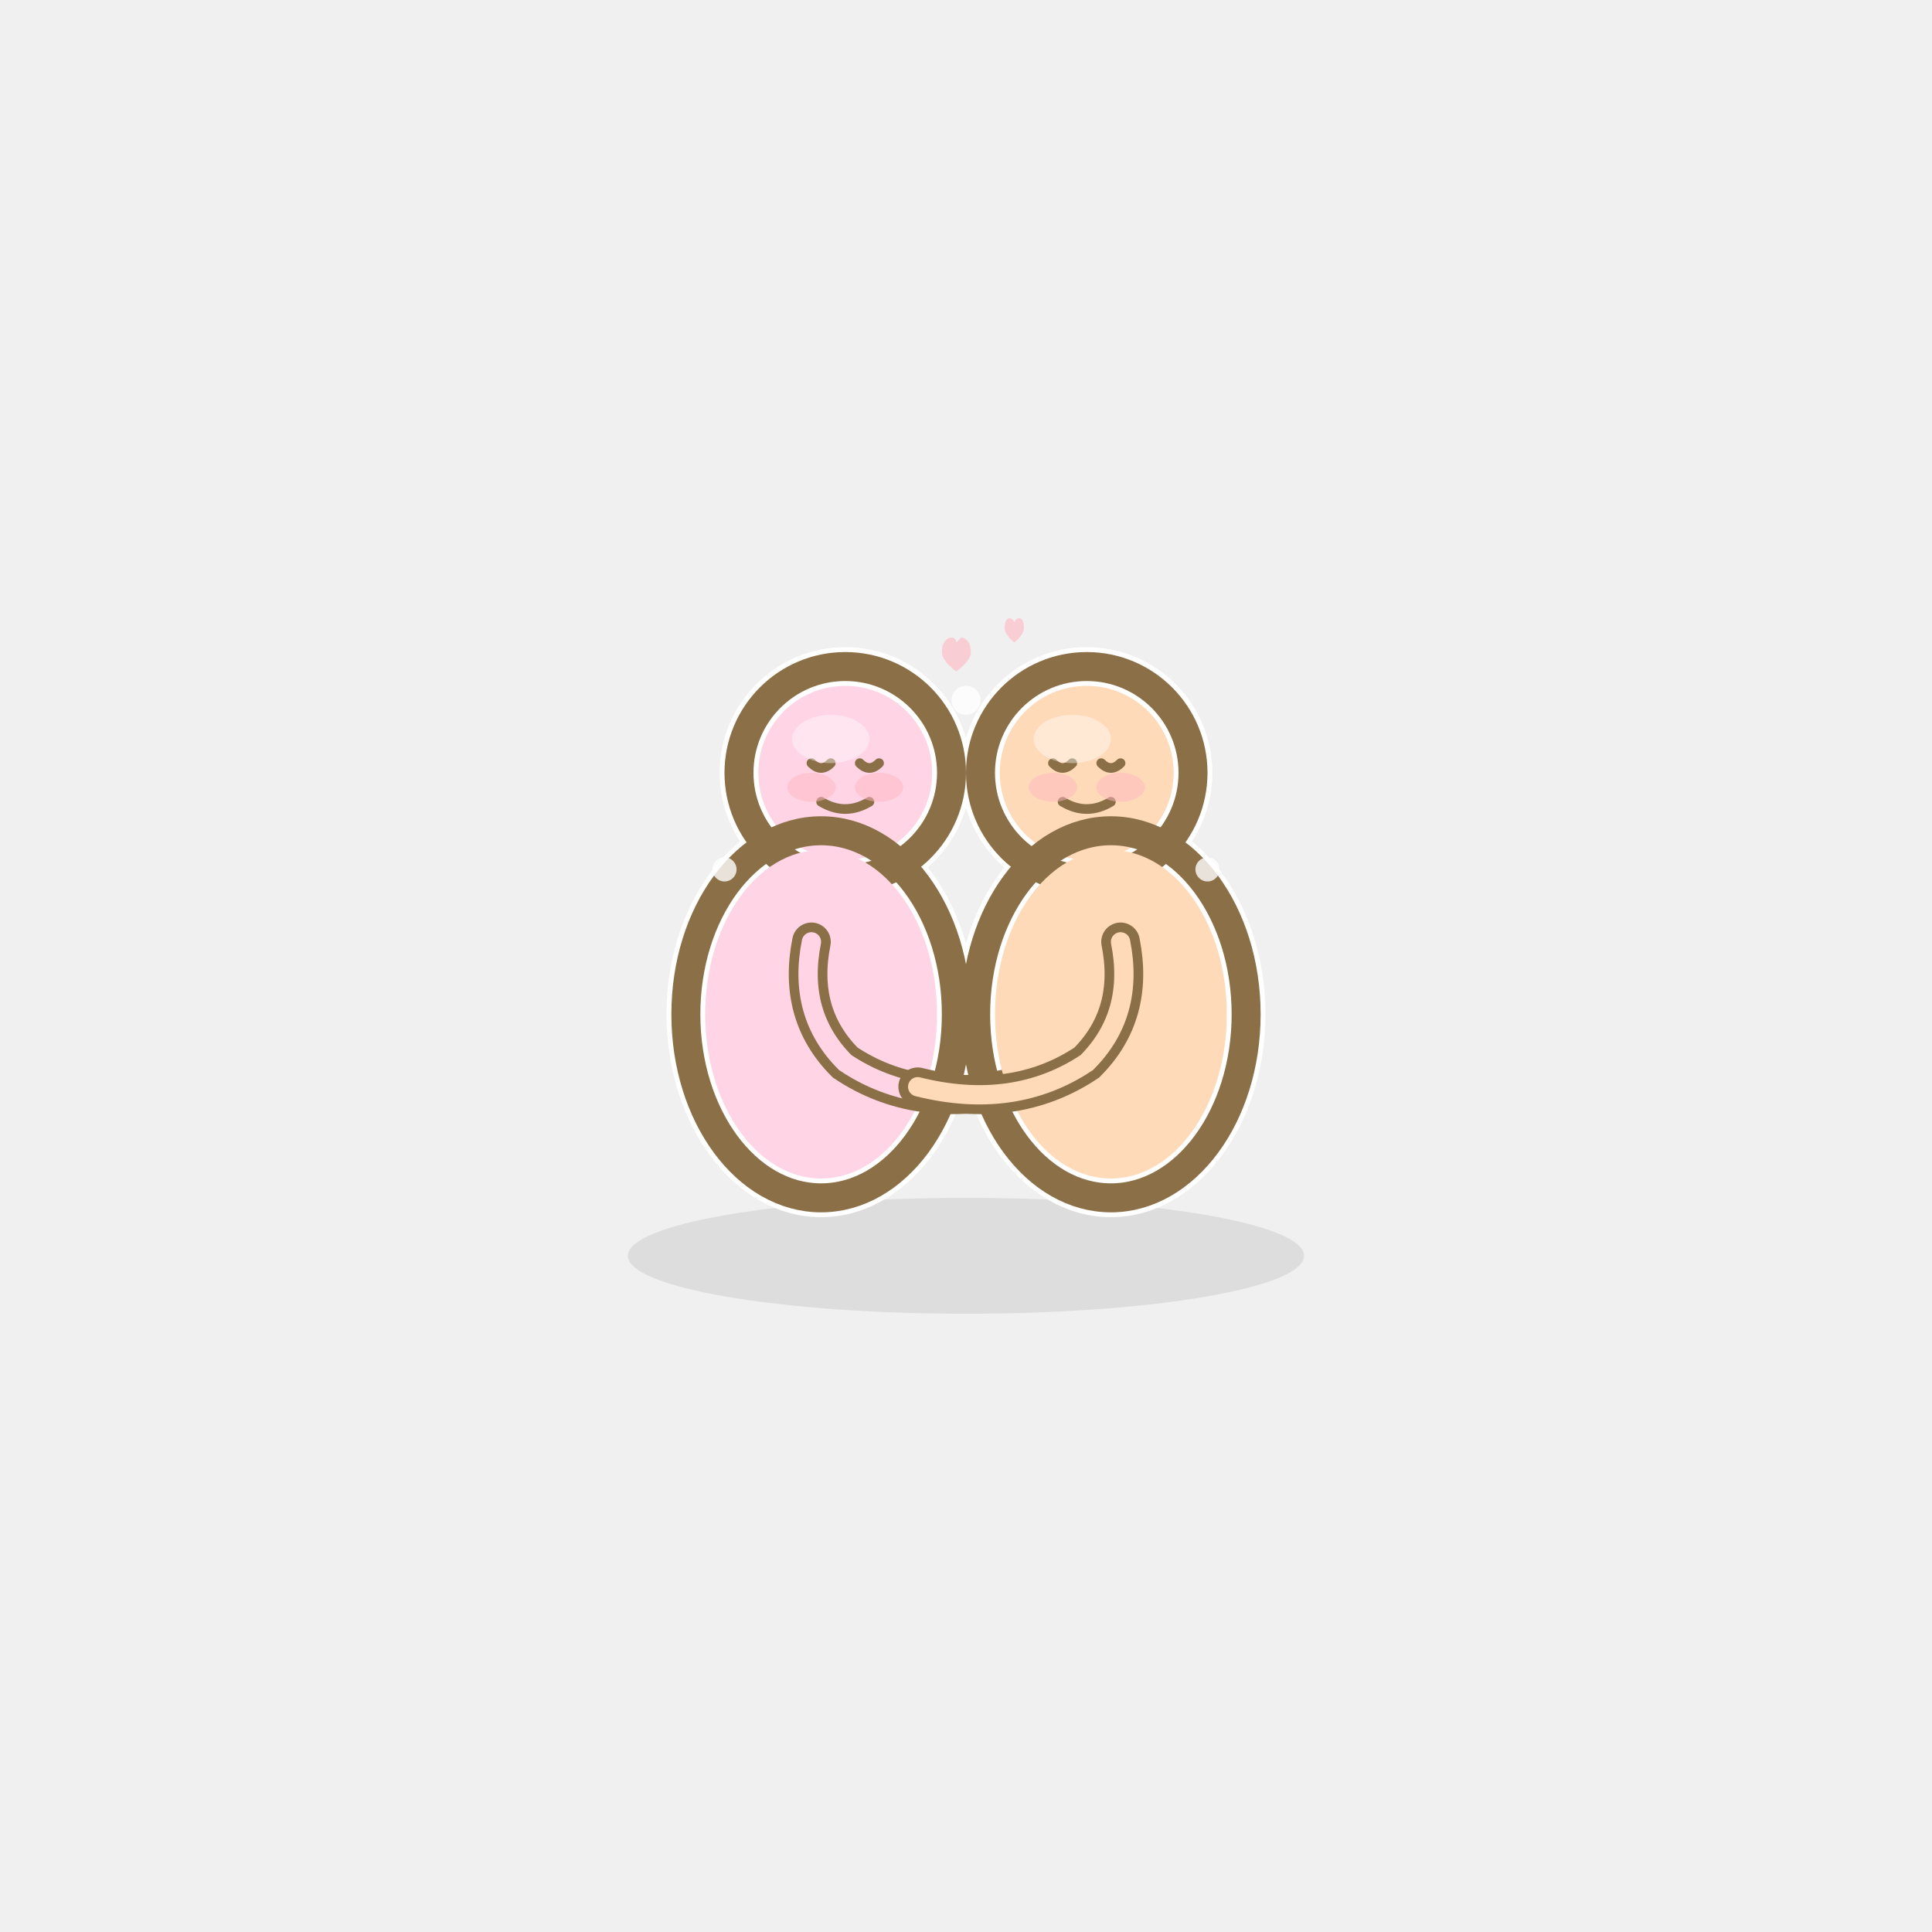
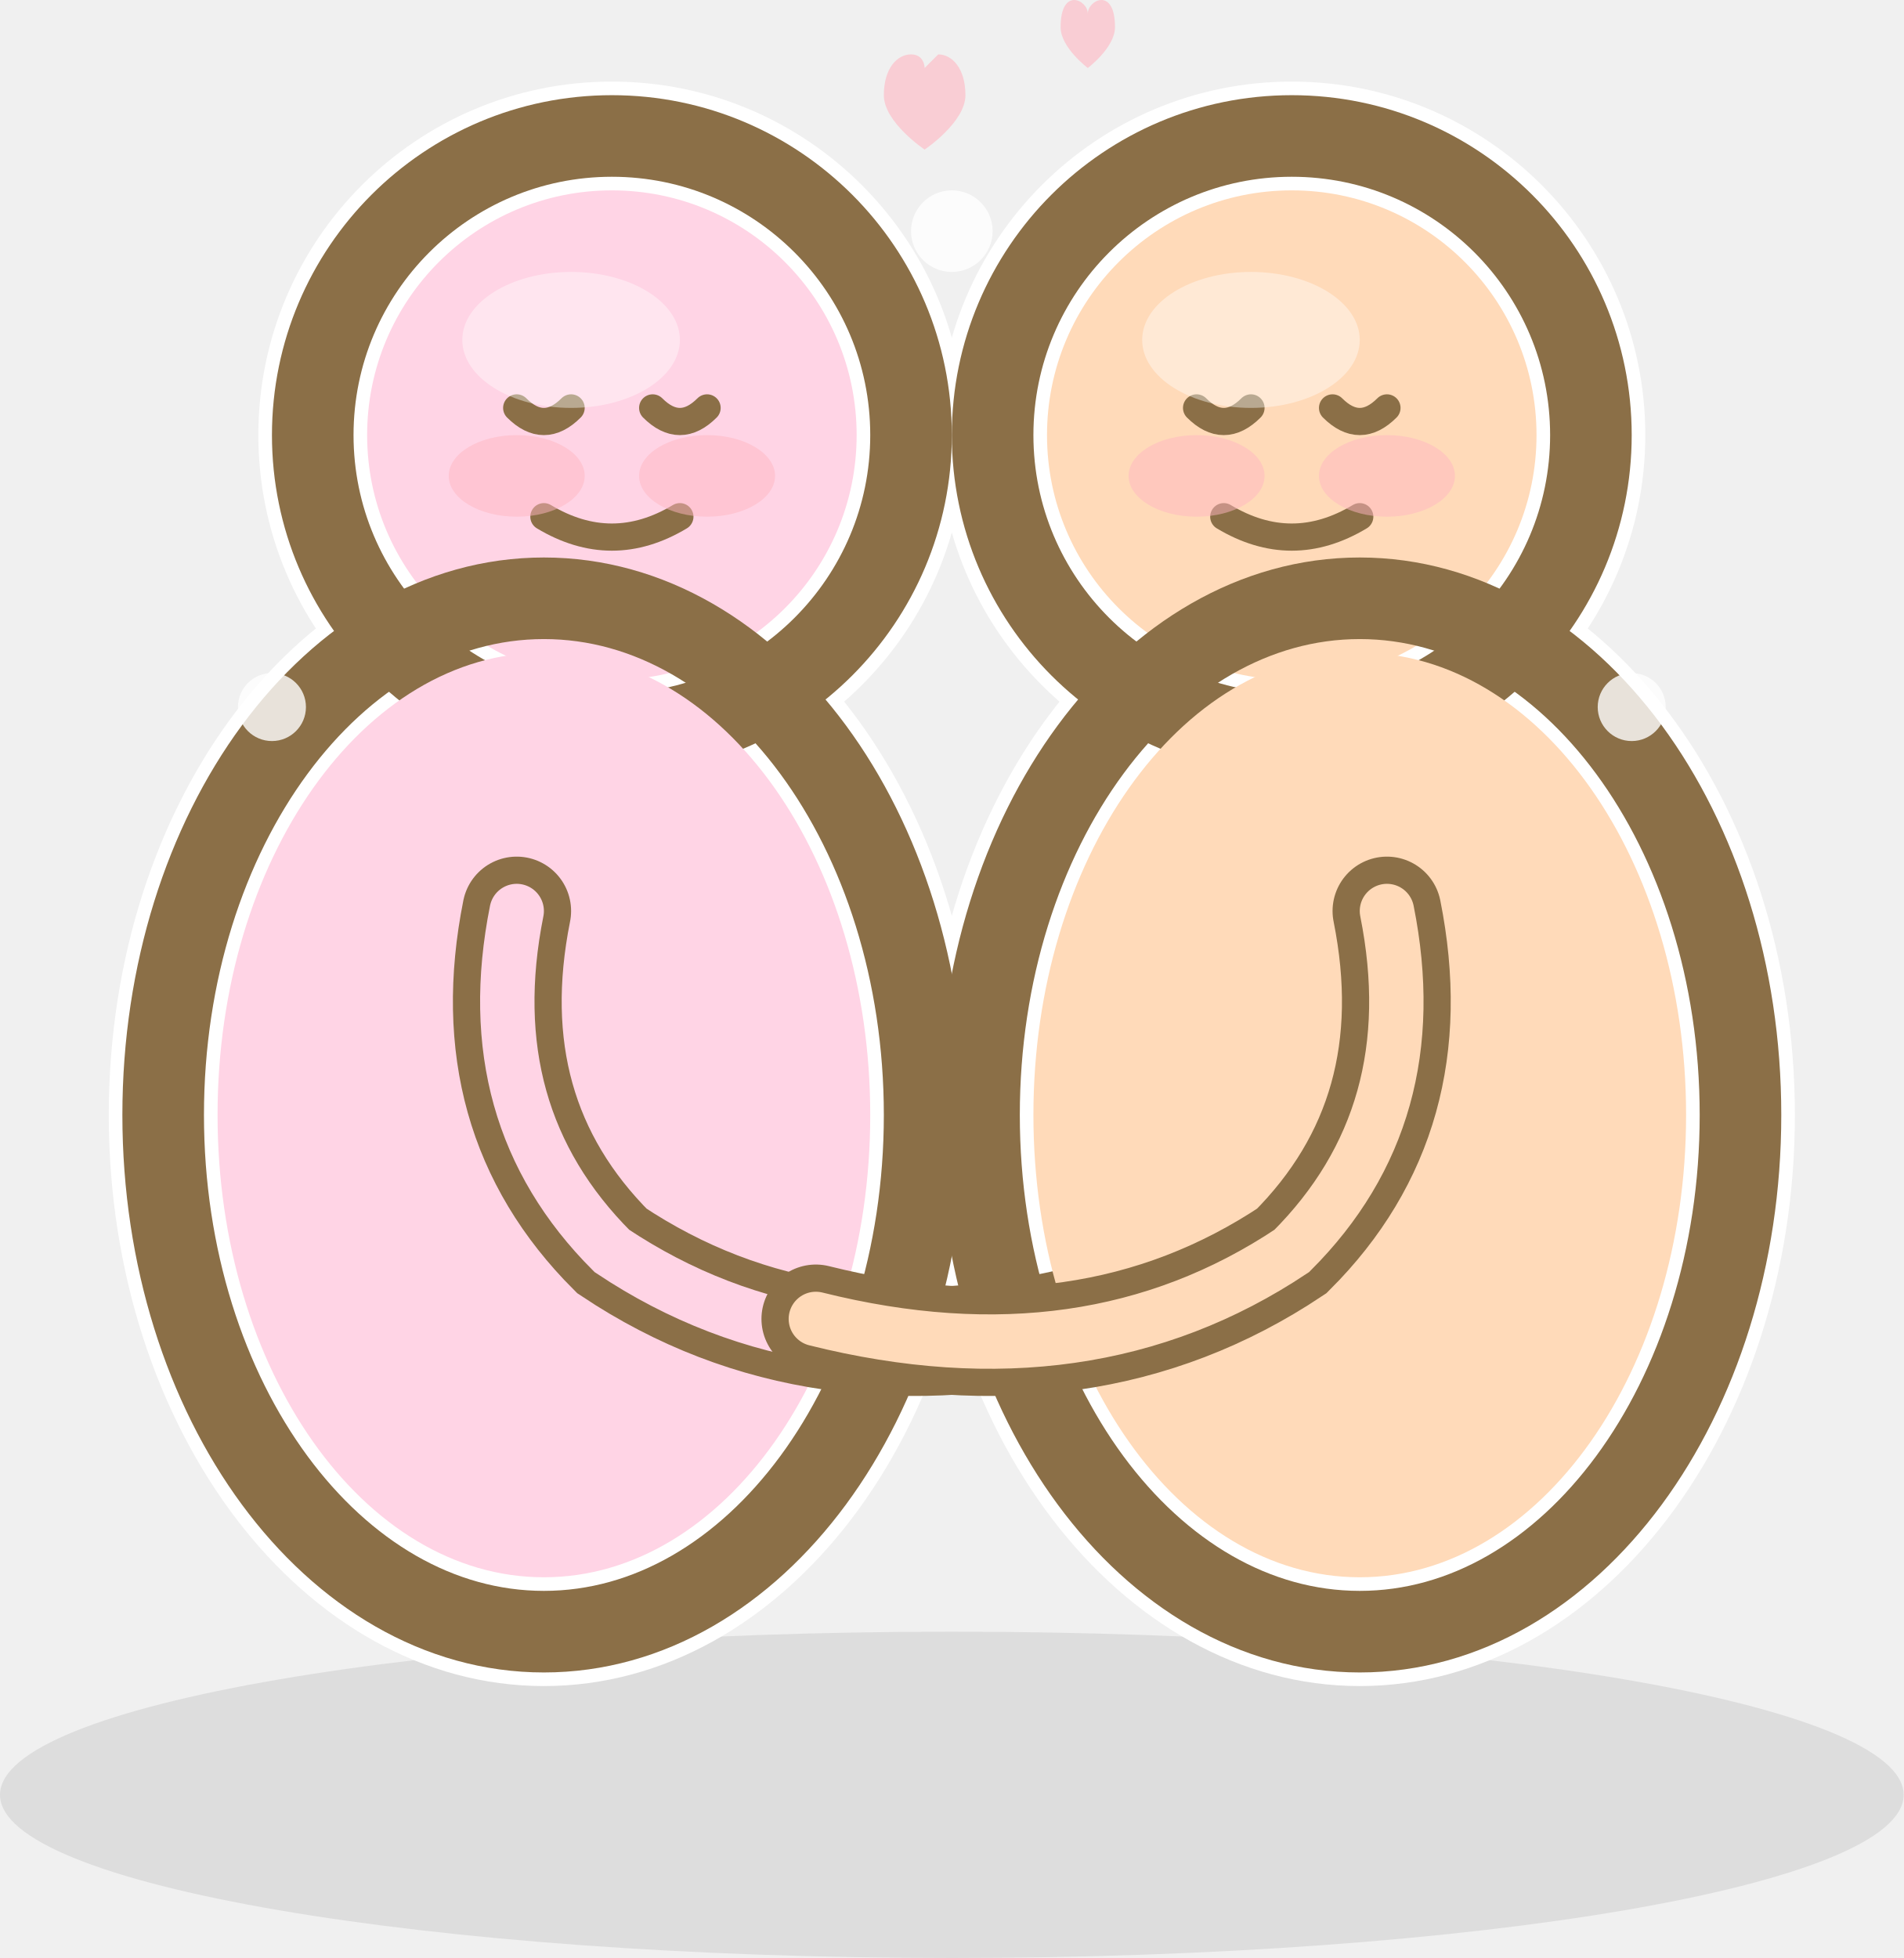
- <svg xmlns="http://www.w3.org/2000/svg" width="400" height="400" viewBox="0 0 400 400">
-   <ellipse cx="200" cy="260" rx="70" ry="12" fill="#000000" opacity="0.08" />
-   <g>
-     <circle cx="175" cy="160" r="26" fill="#FFFFFF" />
-     <ellipse cx="170" cy="210" rx="32" ry="42" fill="#FFFFFF" />
-     <circle cx="225" cy="160" r="26" fill="#FFFFFF" />
-     <ellipse cx="230" cy="210" rx="32" ry="42" fill="#FFFFFF" />
+ <svg xmlns="http://www.w3.org/2000/svg" width="140" height="144" viewBox="0 0 140 144" version="1.1" id="svg72">
+   <defs id="defs76" />
+   <ellipse cx="70" cy="132" rx="70" ry="12" fill="#000000" opacity="0.08" id="ellipse2" />
+   <g id="g12" transform="translate(-130,-128)">
+     <circle cx="175" cy="160" r="26" fill="#ffffff" id="circle4" />
+     <ellipse cx="170" cy="210" rx="32" ry="42" fill="#ffffff" id="ellipse6" />
+     <circle cx="225" cy="160" r="26" fill="#ffffff" id="circle8" />
+     <ellipse cx="230" cy="210" rx="32" ry="42" fill="#ffffff" id="ellipse10" />
  </g>
-   <circle cx="175" cy="160" r="22" fill="none" stroke="#8B6F47" stroke-width="6" />
-   <circle cx="175" cy="160" r="18" fill="#FFD4E5" />
-   <ellipse cx="170" cy="210" rx="28" ry="38" fill="none" stroke="#8B6F47" stroke-width="6" />
-   <ellipse cx="170" cy="210" rx="24" ry="34" fill="#FFD4E5" />
-   <path d="M 168 195 Q 165 210 175 220 Q 190 230 210 225" fill="none" stroke="#8B6F47" stroke-width="8" stroke-linecap="round" />
-   <path d="M 168 195 Q 165 210 175 220 Q 190 230 210 225" fill="none" stroke="#FFD4E5" stroke-width="4" stroke-linecap="round" />
-   <circle cx="225" cy="160" r="22" fill="none" stroke="#8B6F47" stroke-width="6" />
-   <circle cx="225" cy="160" r="18" fill="#FFDAB9" />
-   <ellipse cx="230" cy="210" rx="28" ry="38" fill="none" stroke="#8B6F47" stroke-width="6" />
-   <ellipse cx="230" cy="210" rx="24" ry="34" fill="#FFDAB9" />
-   <path d="M 232 195 Q 235 210 225 220 Q 210 230 190 225" fill="none" stroke="#8B6F47" stroke-width="8" stroke-linecap="round" />
-   <path d="M 232 195 Q 235 210 225 220 Q 210 230 190 225" fill="none" stroke="#FFDAB9" stroke-width="4" stroke-linecap="round" />
-   <path d="M 168 158 Q 170 160 172 158" fill="none" stroke="#8B6F47" stroke-width="2" stroke-linecap="round" />
-   <path d="M 178 158 Q 180 160 182 158" fill="none" stroke="#8B6F47" stroke-width="2" stroke-linecap="round" />
-   <path d="M 170 166 Q 175 169 180 166" fill="none" stroke="#8B6F47" stroke-width="2" stroke-linecap="round" />
-   <path d="M 218 158 Q 220 160 222 158" fill="none" stroke="#8B6F47" stroke-width="2" stroke-linecap="round" />
-   <path d="M 228 158 Q 230 160 232 158" fill="none" stroke="#8B6F47" stroke-width="2" stroke-linecap="round" />
-   <path d="M 220 166 Q 225 169 230 166" fill="none" stroke="#8B6F47" stroke-width="2" stroke-linecap="round" />
-   <ellipse cx="168" cy="163" rx="5" ry="3" fill="#FFB6C1" opacity="0.5" />
-   <ellipse cx="182" cy="163" rx="5" ry="3" fill="#FFB6C1" opacity="0.5" />
-   <ellipse cx="218" cy="163" rx="5" ry="3" fill="#FFB6C1" opacity="0.5" />
-   <ellipse cx="232" cy="163" rx="5" ry="3" fill="#FFB6C1" opacity="0.5" />
-   <ellipse cx="172" cy="153" rx="8" ry="5" fill="#FFFFFF" opacity="0.4" />
-   <ellipse cx="222" cy="153" rx="8" ry="5" fill="#FFFFFF" opacity="0.4" />
-   <circle cx="150" cy="180" r="2.5" fill="#FFFFFF" opacity="0.8" />
-   <circle cx="250" cy="180" r="2.5" fill="#FFFFFF" opacity="0.8" />
-   <circle cx="200" cy="145" r="3" fill="#FFFFFF" opacity="0.8" />
-   <path d="M 195 135 C 195 133 196 132 197 132 C 198 132 198 133 198 133 C 198 133 199 132 199 132 C 200 132 201 133 201 135 C 201 137 198 139 198 139 C 198 139 195 137 195 135 Z" fill="#FFB6C1" opacity="0.6" />
-   <path d="M 208 130 C 208 128.5 208.5 128 209 128 C 209.5 128 210 128.5 210 129 C 210 128.5 210.5 128 211 128 C 211.5 128 212 128.5 212 130 C 212 131.5 210 133 210 133 C 210 133 208 131.5 208 130 Z" fill="#FFB6C1" opacity="0.6" />
+   <circle cx="45" cy="32" r="22" fill="none" stroke="#8b6f47" stroke-width="6" id="circle14" />
+   <circle cx="45" cy="32" r="18" fill="#ffd4e5" id="circle16" />
+   <ellipse cx="40" cy="82" rx="28" ry="38" fill="none" stroke="#8b6f47" stroke-width="6" id="ellipse18" />
+   <ellipse cx="40" cy="82" rx="24" ry="34" fill="#ffd4e5" id="ellipse20" />
+   <path d="m 38,67 q -3,15 7,25 15,10 35,5" fill="none" stroke="#8b6f47" stroke-width="8" stroke-linecap="round" id="path22" />
+   <path d="m 38,67 q -3,15 7,25 15,10 35,5" fill="none" stroke="#ffd4e5" stroke-width="4" stroke-linecap="round" id="path24" />
+   <circle cx="95" cy="32" r="22" fill="none" stroke="#8b6f47" stroke-width="6" id="circle26" />
+   <circle cx="95" cy="32" r="18" fill="#ffdab9" id="circle28" />
+   <ellipse cx="100" cy="82" rx="28" ry="38" fill="none" stroke="#8b6f47" stroke-width="6" id="ellipse30" />
+   <ellipse cx="100" cy="82" rx="24" ry="34" fill="#ffdab9" id="ellipse32" />
+   <path d="m 102,67 q 3,15 -7,25 -15,10 -35,5" fill="none" stroke="#8b6f47" stroke-width="8" stroke-linecap="round" id="path34" />
+   <path d="m 102,67 q 3,15 -7,25 -15,10 -35,5" fill="none" stroke="#ffdab9" stroke-width="4" stroke-linecap="round" id="path36" />
+   <path d="m 38,30 q 2,2 4,0" fill="none" stroke="#8b6f47" stroke-width="2" stroke-linecap="round" id="path38" />
+   <path d="m 48,30 q 2,2 4,0" fill="none" stroke="#8b6f47" stroke-width="2" stroke-linecap="round" id="path40" />
+   <path d="m 40,38 q 5,3 10,0" fill="none" stroke="#8b6f47" stroke-width="2" stroke-linecap="round" id="path42" />
+   <path d="m 88,30 q 2,2 4,0" fill="none" stroke="#8b6f47" stroke-width="2" stroke-linecap="round" id="path44" />
+   <path d="m 98,30 q 2,2 4,0" fill="none" stroke="#8b6f47" stroke-width="2" stroke-linecap="round" id="path46" />
+   <path d="m 90,38 q 5,3 10,0" fill="none" stroke="#8b6f47" stroke-width="2" stroke-linecap="round" id="path48" />
+   <ellipse cx="38" cy="35" rx="5" ry="3" fill="#ffb6c1" opacity="0.5" id="ellipse50" />
+   <ellipse cx="52" cy="35" rx="5" ry="3" fill="#ffb6c1" opacity="0.5" id="ellipse52" />
+   <ellipse cx="88" cy="35" rx="5" ry="3" fill="#ffb6c1" opacity="0.5" id="ellipse54" />
+   <ellipse cx="102" cy="35" rx="5" ry="3" fill="#ffb6c1" opacity="0.5" id="ellipse56" />
+   <ellipse cx="42" cy="25" rx="8" ry="5" fill="#ffffff" opacity="0.4" id="ellipse58" />
+   <ellipse cx="92" cy="25" rx="8" ry="5" fill="#ffffff" opacity="0.4" id="ellipse60" />
+   <circle cx="20" cy="52" r="2.5" fill="#ffffff" opacity="0.8" id="circle62" />
+   <circle cx="120" cy="52" r="2.5" fill="#ffffff" opacity="0.8" id="circle64" />
+   <circle cx="70" cy="17" r="3" fill="#ffffff" opacity="0.8" id="circle66" />
+   <path d="m 65,7 c 0,-2 1,-3 2,-3 1,0 1,1 1,1 0,0 1,-1 1,-1 1,0 2,1 2,3 0,2 -3,4 -3,4 0,0 -3,-2 -3,-4 z" fill="#ffb6c1" opacity="0.6" id="path68" />
+   <path d="m 78,2 c 0,-1.5 0.5,-2 1,-2 0.5,0 1,0.5 1,1 0,-0.5 0.5,-1 1,-1 0.5,0 1,0.5 1,2 0,1.5 -2,3 -2,3 0,0 -2,-1.5 -2,-3 z" fill="#ffb6c1" opacity="0.6" id="path70" />
</svg>
